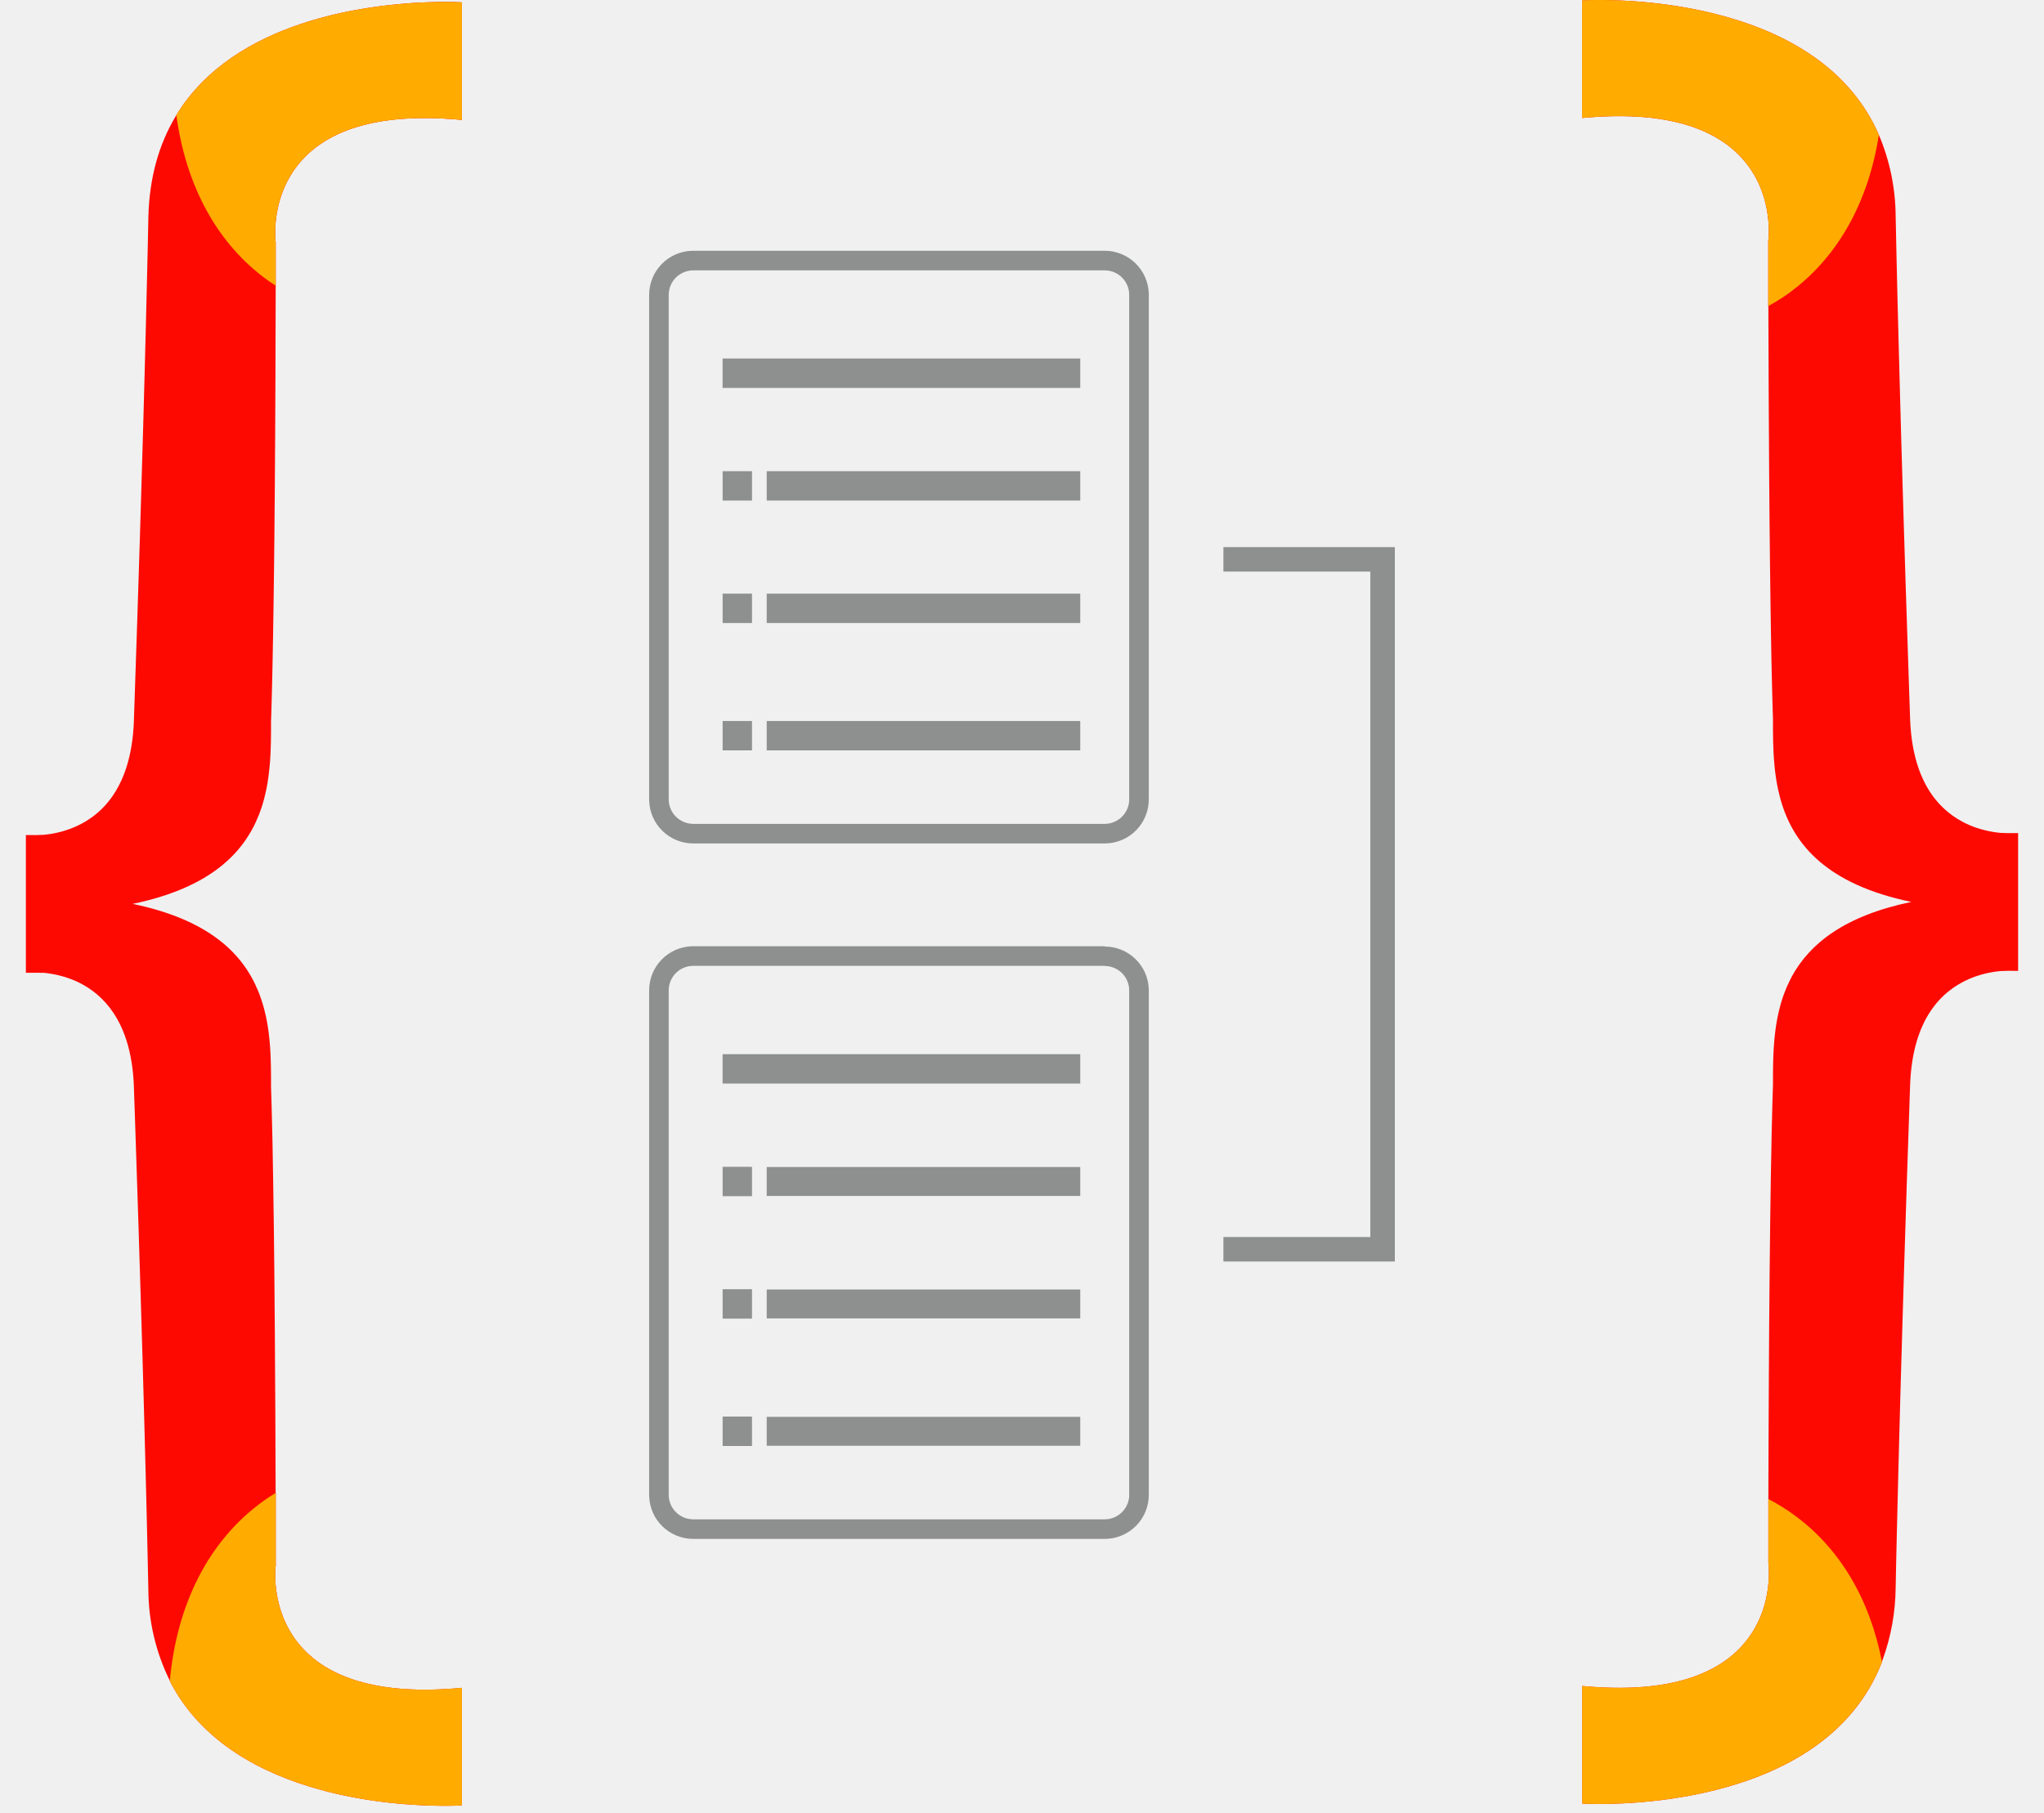
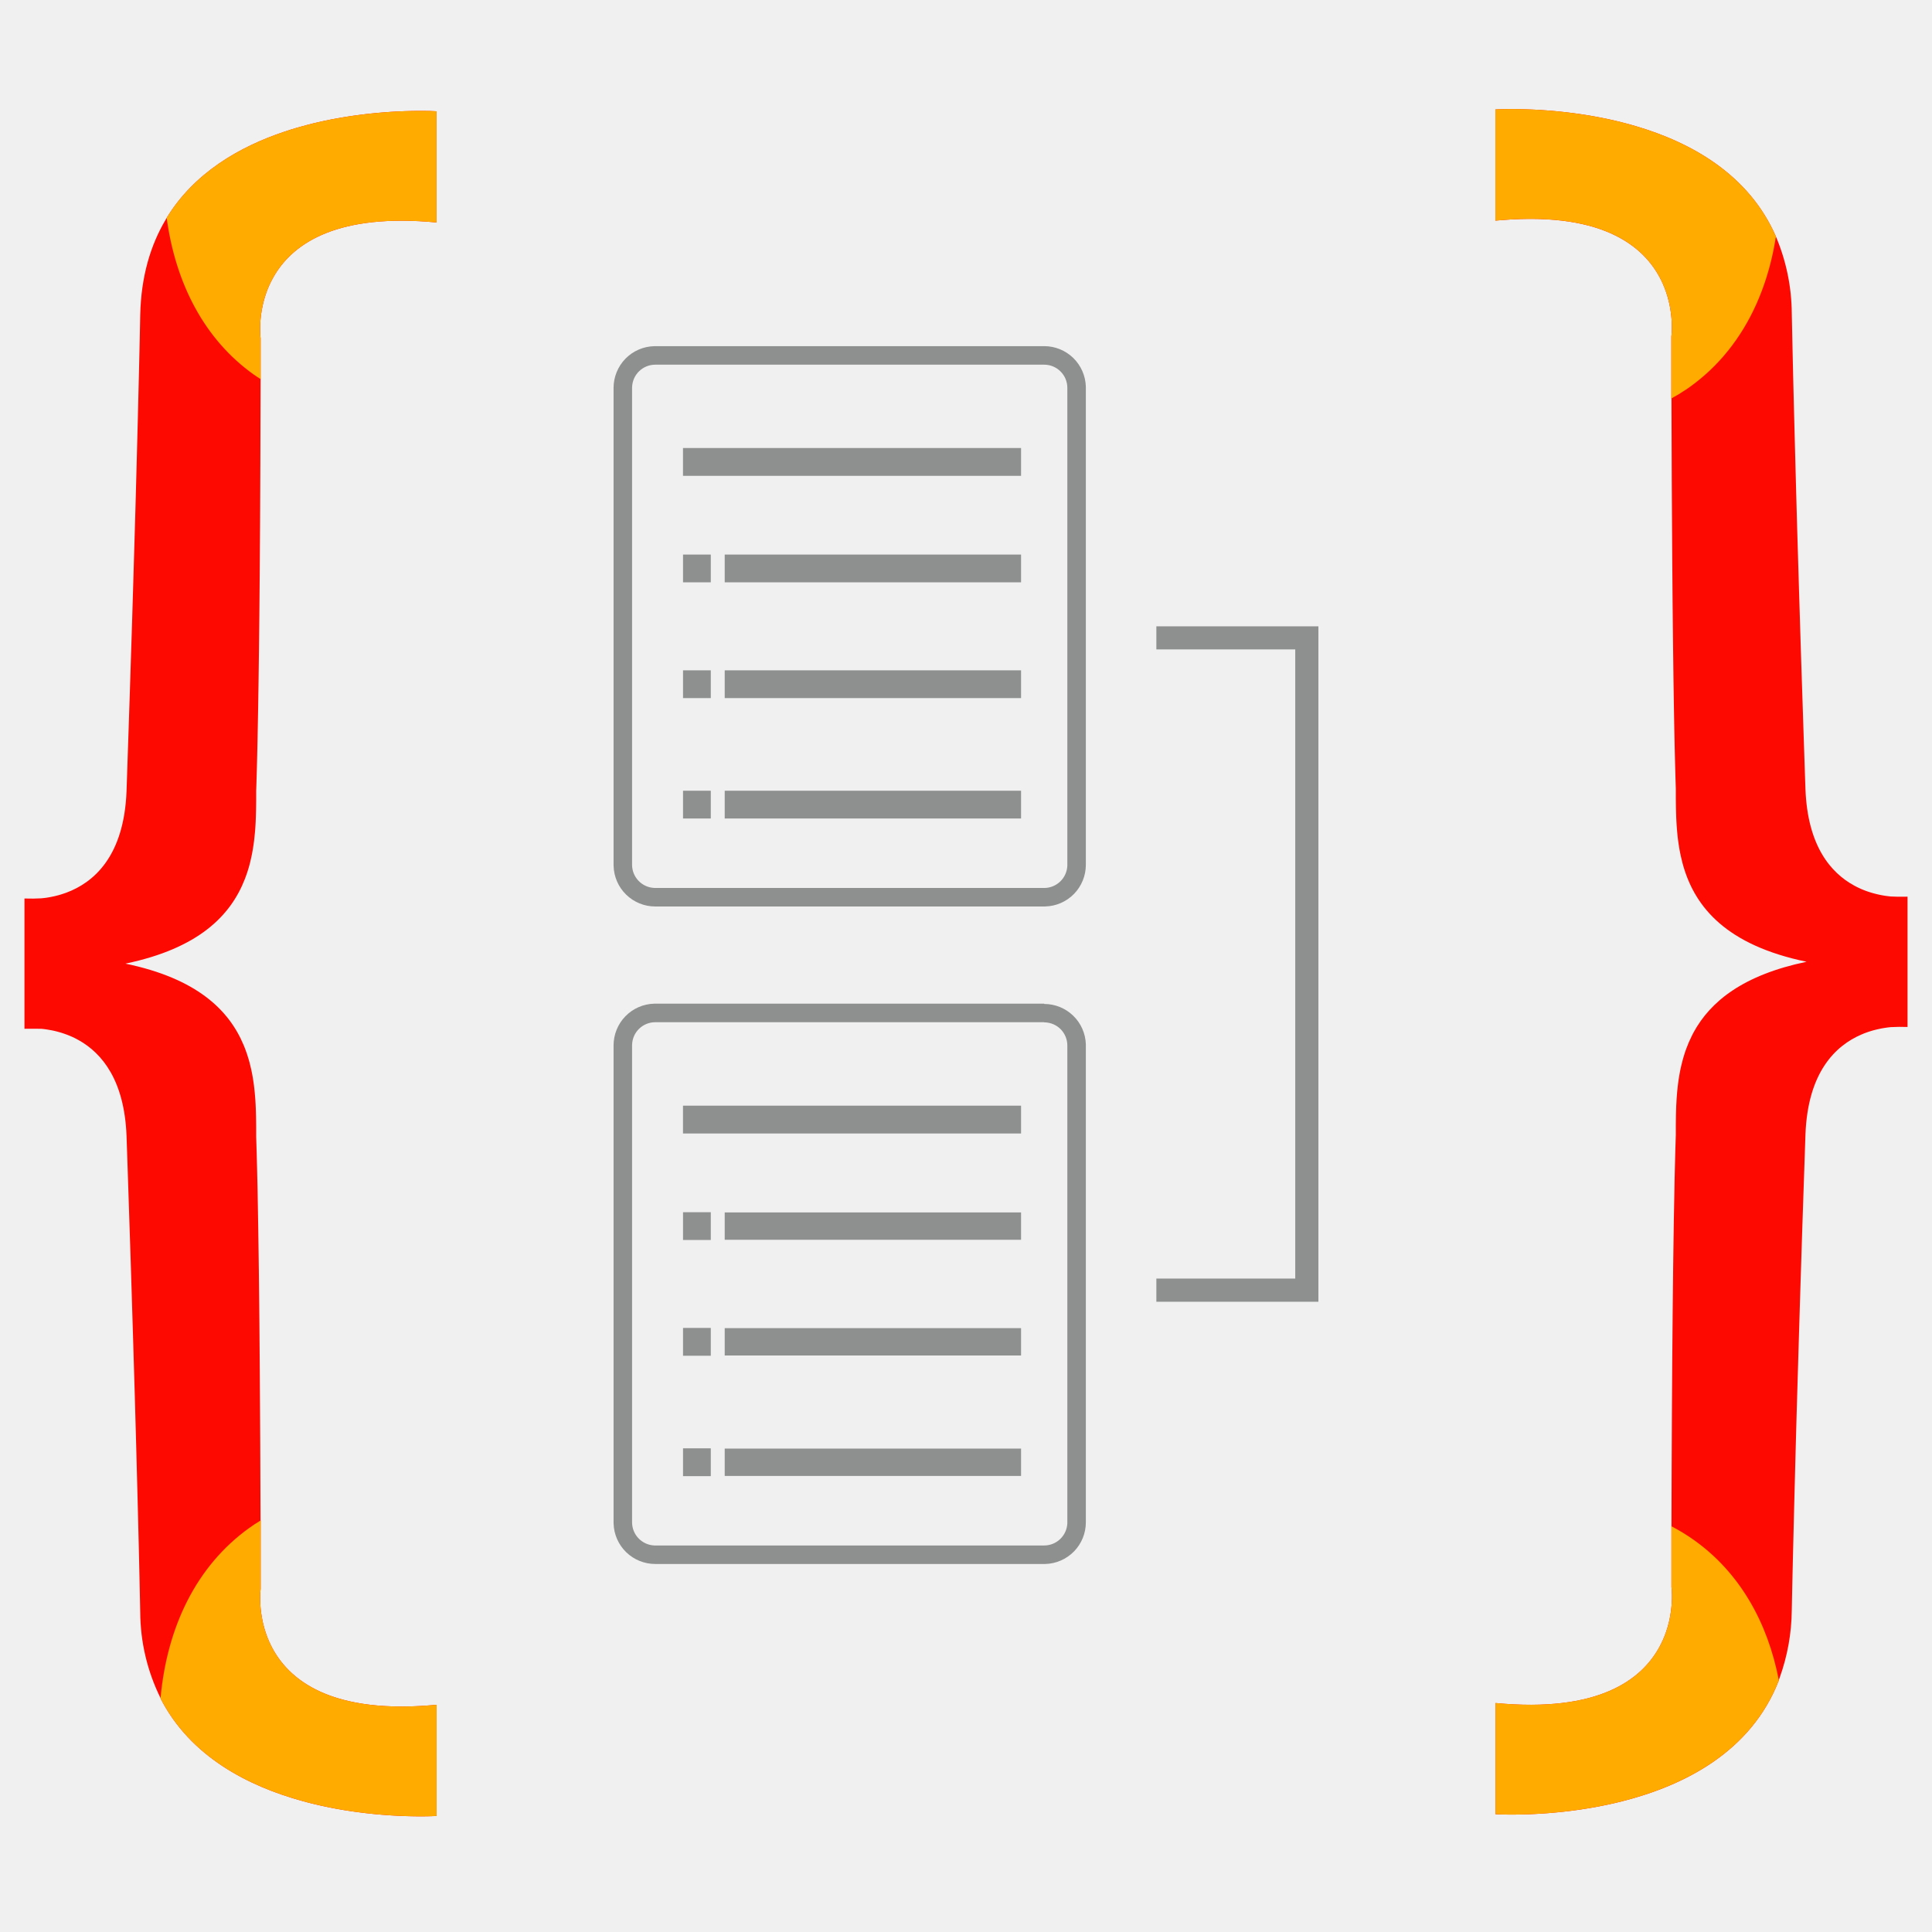
- <svg xmlns="http://www.w3.org/2000/svg" width="62" height="55" viewBox="0 0 62 55" fill="none">
+ <svg xmlns="http://www.w3.org/2000/svg" width="55" height="55" viewBox="0 0 62 55" fill="none">
  <g clip-path="url(#clip0_518_1328)">
    <path d="M33.509 7.608C33.858 7.608 34.193 7.745 34.443 7.988C34.692 8.232 34.837 8.563 34.846 8.912L34.846 8.946V24.252C34.846 24.601 34.71 24.936 34.467 25.186C34.223 25.436 33.892 25.581 33.543 25.589L33.509 25.59H21.028C20.679 25.59 20.344 25.454 20.094 25.21C19.844 24.967 19.7 24.635 19.691 24.286L19.69 24.252V8.946C19.691 8.597 19.827 8.262 20.07 8.012C20.314 7.762 20.645 7.618 20.994 7.609L21.028 7.608H33.509ZM33.509 8.203H21.028C20.835 8.203 20.651 8.278 20.512 8.411C20.373 8.545 20.292 8.727 20.285 8.919L20.284 8.946V24.252C20.284 24.445 20.359 24.63 20.493 24.768C20.627 24.907 20.809 24.988 21.001 24.995L21.028 24.996H33.509C33.702 24.996 33.886 24.921 34.025 24.787C34.163 24.654 34.245 24.471 34.252 24.279L34.252 24.252V8.946C34.252 8.749 34.174 8.56 34.034 8.421C33.895 8.281 33.706 8.203 33.509 8.203M22.81 21.875V22.766H21.919V21.875H22.81ZM32.767 21.875V22.766H23.257V21.875H32.767ZM22.81 18.011V18.902H21.919V18.011H22.81ZM32.767 18.011V18.902H23.257V18.011H32.767ZM22.81 14.296V15.187H21.919V14.296H22.81ZM32.767 14.296V15.187H23.257V14.296H32.767ZM32.767 10.878V11.77H21.918V10.878L32.767 10.878ZM33.509 28.709V28.718C33.856 28.718 34.19 28.853 34.44 29.095C34.689 29.336 34.835 29.665 34.846 30.012L34.846 30.046V45.353C34.846 45.702 34.71 46.037 34.467 46.286C34.223 46.536 33.892 46.681 33.543 46.69L33.509 46.69H21.028C20.68 46.69 20.346 46.555 20.096 46.313C19.847 46.071 19.701 45.741 19.691 45.394L19.69 45.353V30.046C19.691 29.697 19.827 29.362 20.07 29.113C20.314 28.863 20.645 28.718 20.994 28.709L21.028 28.709L33.509 28.709ZM33.509 29.304H21.028C20.835 29.304 20.651 29.378 20.512 29.512C20.373 29.645 20.292 29.827 20.285 30.019L20.284 30.046V45.353C20.284 45.545 20.359 45.73 20.493 45.869C20.627 46.007 20.809 46.089 21.001 46.096L21.028 46.096H33.509C33.701 46.096 33.885 46.022 34.023 45.889C34.162 45.756 34.244 45.575 34.252 45.384L34.252 45.358V30.051C34.252 29.858 34.177 29.674 34.044 29.535C33.91 29.397 33.728 29.316 33.536 29.309L33.509 29.308V29.304ZM22.81 42.979V43.871H21.919V42.979H22.81ZM32.767 42.986V43.864H23.257V42.986H32.767ZM22.81 39.115V40.007H21.919V39.115H22.81ZM32.767 39.122V40H23.257V39.122H32.767ZM22.81 35.401V36.292H21.919V35.401H22.81ZM32.767 35.408V36.285H23.257V35.408L32.767 35.408ZM32.767 31.983V32.875H21.918V31.983H32.767ZM37.109 16.599V17.341H41.566V37.531H37.109V38.274H42.309V16.599H41.566H37.109Z" fill="#8E8F8F" />
    <path d="M5.349 3.492C6.228 2.051 7.676 1.21 9.138 0.722L9.338 0.657L9.537 0.597C9.636 0.568 9.736 0.541 9.835 0.515L10.033 0.464C10.066 0.456 10.098 0.448 10.131 0.441L10.327 0.396L10.424 0.375L10.617 0.335L10.808 0.3L10.996 0.267L11.182 0.237L11.364 0.21L11.544 0.186L11.719 0.164L11.89 0.145L12.058 0.128L12.299 0.107L12.529 0.09L12.747 0.078L12.984 0.068L13.2 0.062L13.332 0.06L13.454 0.059H13.565L13.711 0.061L13.793 0.062L13.943 0.068L14.009 0.071V3.639C10.854 3.338 9.445 4.291 8.825 5.307L8.769 5.403C8.691 5.54 8.625 5.683 8.569 5.83L8.536 5.924C8.53 5.939 8.525 5.955 8.52 5.97L8.492 6.062L8.466 6.153L8.444 6.241C8.44 6.256 8.437 6.271 8.434 6.285L8.416 6.371L8.408 6.414L8.393 6.496L8.381 6.577L8.371 6.654L8.36 6.765L8.353 6.869L8.349 6.95L8.348 7.025V7.094L8.349 7.155L8.351 7.209L8.355 7.276L8.363 7.353V8.664L8.355 11.34L8.346 13.269L8.335 14.891L8.323 16.262L8.311 17.341L8.297 18.392L8.283 19.288L8.265 20.237L8.254 20.732L8.242 21.199L8.227 21.72L8.221 21.883L8.221 22.184L8.219 22.368L8.217 22.493L8.212 22.681L8.205 22.863L8.199 22.974L8.192 23.086L8.183 23.198L8.166 23.366L8.154 23.478L8.139 23.59L8.122 23.703L8.113 23.759L8.093 23.872L8.082 23.928L8.058 24.04L8.032 24.152L8.004 24.264C7.994 24.301 7.983 24.338 7.972 24.375L7.938 24.485L7.9 24.595L7.86 24.704C7.403 25.885 6.368 26.937 4.025 27.424C6.305 27.897 7.346 28.904 7.821 30.044L7.865 30.153C7.907 30.263 7.944 30.373 7.976 30.484L8.008 30.596C8.028 30.67 8.046 30.745 8.062 30.82L8.085 30.932L8.096 30.989L8.116 31.101L8.133 31.214L8.149 31.327L8.162 31.44L8.174 31.552L8.184 31.665L8.193 31.777L8.203 31.944L8.208 32.055L8.214 32.241L8.217 32.364L8.219 32.486L8.221 32.667L8.221 32.967L8.237 33.489L8.251 34.041L8.265 34.633L8.276 35.259L8.289 36.027L8.307 37.296L8.319 38.371L8.325 38.976L8.337 40.521L8.351 42.814L8.361 45.295L8.364 45.293V47.493L8.361 47.525L8.356 47.571L8.354 47.613L8.35 47.691L8.349 47.753V47.821L8.351 47.897L8.354 47.978L8.361 48.08L8.368 48.152L8.382 48.266L8.394 48.346L8.408 48.427L8.424 48.511L8.433 48.553L8.453 48.64L8.465 48.684L8.489 48.773L8.517 48.864C8.522 48.879 8.527 48.894 8.532 48.909L8.565 49.002C8.576 49.032 8.588 49.063 8.601 49.095L8.641 49.188C9.137 50.3 10.444 51.5 13.825 51.225L14.01 51.208V54.776L13.915 54.781L13.74 54.786L13.595 54.788H13.424L13.295 54.787L13.156 54.784L13.007 54.78L12.813 54.772L12.676 54.765L12.534 54.757L12.386 54.746L12.233 54.735L12.076 54.721L11.915 54.705L11.749 54.687L11.579 54.666L11.406 54.643L11.318 54.631L11.14 54.604L11.05 54.59L10.867 54.558L10.775 54.542L10.59 54.506L10.496 54.487L10.307 54.447L10.117 54.403C10.053 54.388 9.989 54.372 9.926 54.356L9.733 54.305C7.965 53.823 6.107 52.87 5.152 51.003C5.359 48.709 6.303 46.752 7.998 45.534C8.078 45.478 8.159 45.423 8.24 45.371L8.333 45.312C8.218 45.383 8.105 45.458 7.995 45.537C6.303 46.752 5.359 48.709 5.152 50.994C4.727 50.135 4.504 49.191 4.5 48.232L4.479 47.248L4.452 46.056L4.417 44.66L4.37 42.882L4.327 41.339L4.267 39.319L4.2 37.155L4.088 33.75L4.061 32.961C3.995 31.173 3.277 30.303 2.531 29.883L2.442 29.835L2.399 29.813L2.311 29.771C2.281 29.758 2.252 29.746 2.223 29.734L2.136 29.7C2.107 29.689 2.078 29.678 2.049 29.669L1.964 29.641C1.936 29.633 1.908 29.625 1.88 29.617L1.813 29.599L1.748 29.583L1.683 29.569L1.62 29.557L1.527 29.541L1.468 29.532L1.41 29.524L1.326 29.515L1.253 29.515L1.102 29.513C1.024 29.512 0.945 29.512 0.867 29.513L0.785 29.515V25.334C0.981 25.341 1.156 25.337 1.326 25.328L1.41 25.319L1.468 25.312L1.527 25.303L1.62 25.287L1.683 25.274L1.748 25.26L1.813 25.244L1.88 25.227L1.964 25.202L2.049 25.174L2.136 25.144C3.004 24.819 3.983 23.985 4.061 21.883L4.162 18.859L4.241 16.389L4.283 14.987L4.349 12.738L4.391 11.174L4.422 9.983L4.461 8.388L4.484 7.396L4.5 6.61C4.526 5.371 4.832 4.365 5.316 3.549L5.349 3.495L5.349 3.492ZM47.99 3.58V0.012L48.086 0.008L48.219 0.004L48.305 0.002L48.458 0H48.574L48.702 0.002L48.898 0.006L49.149 0.015L49.283 0.021L49.423 0.029L49.643 0.044L49.795 0.056L49.953 0.07L50.114 0.087L50.28 0.105L50.449 0.126L50.622 0.149L50.798 0.175L50.977 0.203L51.068 0.219L51.251 0.252L51.436 0.288L51.623 0.326L51.812 0.369L52.001 0.414C52.097 0.438 52.193 0.463 52.288 0.489L52.48 0.544C54.277 1.071 56.123 2.1 56.991 4.091C57.321 4.869 57.494 5.705 57.5 6.551L57.521 7.534L57.548 8.727L57.568 9.525L57.599 10.719L57.641 12.292L57.673 13.445L57.733 15.465L57.8 17.629L57.912 21.033L57.939 21.823C58.007 23.64 58.747 24.509 59.507 24.921L59.595 24.967L59.639 24.988L59.726 25.028L59.813 25.064C59.828 25.07 59.842 25.075 59.857 25.081L59.943 25.112L59.986 25.126L60.07 25.152L60.112 25.164L60.236 25.196L60.317 25.214L60.396 25.23L60.473 25.243L60.532 25.252L60.59 25.259L60.674 25.269C60.82 25.276 60.972 25.28 61.133 25.277L61.215 25.274V29.457C61.034 29.45 60.854 29.452 60.674 29.462L60.619 29.468L60.561 29.475L60.473 29.488L60.38 29.504L60.317 29.517L60.252 29.531L60.187 29.547L60.12 29.564L60.078 29.576L59.993 29.602L59.95 29.616L59.864 29.647L59.821 29.663L59.733 29.7C58.901 30.058 58.013 30.91 57.939 32.908L57.837 35.93L57.759 38.401L57.717 39.803L57.651 42.051L57.609 43.615L57.578 44.807L57.539 46.402L57.516 47.393L57.5 48.179C57.493 48.914 57.362 49.643 57.113 50.335L57.084 50.416L57.085 50.424C56.196 52.722 54.043 53.802 52.056 54.305L51.861 54.352L51.764 54.375L51.572 54.417L51.476 54.437L51.286 54.474L51.192 54.492L51.006 54.524L50.913 54.539L50.731 54.568L50.552 54.593L50.377 54.616L50.205 54.636L50.038 54.654L49.874 54.669L49.638 54.689L49.487 54.699L49.271 54.712L49.068 54.721L48.821 54.728L48.679 54.731L48.55 54.732H48.432L48.327 54.731L48.235 54.729L48.124 54.726L48.027 54.722L47.993 54.72V51.152C51.297 51.467 52.685 50.407 53.26 49.34L53.309 49.245C53.325 49.213 53.34 49.181 53.354 49.15L53.396 49.055C53.409 49.023 53.421 48.992 53.433 48.96L53.467 48.867L53.497 48.774L53.511 48.729L53.536 48.638L53.559 48.549L53.578 48.462L53.595 48.377L53.609 48.294L53.621 48.214L53.631 48.136L53.642 48.025L53.647 47.956L53.653 47.841L53.655 47.766V47.697L53.653 47.635L53.651 47.581L53.649 47.535L53.643 47.468L53.639 47.437V45.48L53.645 43.659L53.654 41.779L53.664 40.195L53.678 38.578L53.694 37.126L53.706 36.282L53.716 35.603L53.731 34.824L53.74 34.33L53.752 33.861L53.763 33.418L53.779 32.907L53.779 32.607L53.781 32.425L53.783 32.301L53.786 32.177L53.792 31.989L53.799 31.863L53.805 31.751L53.814 31.638L53.823 31.525L53.835 31.412L53.848 31.299L53.863 31.185L53.871 31.128L53.89 31.015L53.91 30.901L53.933 30.788L53.959 30.675C53.99 30.543 54.026 30.412 54.069 30.282L54.108 30.171C54.161 30.024 54.223 29.879 54.295 29.736L54.35 29.629C54.89 28.638 55.938 27.788 57.975 27.364C55.406 26.831 54.41 25.621 54.023 24.305L53.992 24.193C53.972 24.119 53.954 24.044 53.938 23.969L53.915 23.857L53.904 23.801L53.884 23.688L53.867 23.575L53.851 23.462L53.837 23.349L53.826 23.237L53.816 23.125L53.807 23.012L53.797 22.845L53.792 22.734L53.786 22.548L53.783 22.425L53.781 22.304L53.779 22.123L53.779 21.823L53.768 21.474L53.756 21.031L53.742 20.46L53.729 19.853L53.718 19.213L53.704 18.319L53.688 17.034L53.675 15.832L53.664 14.441L53.649 11.966L53.639 9.285C53.843 9.173 54.039 9.05 54.229 8.917C55.174 8.24 55.886 7.327 56.366 6.253L56.399 6.178C55.918 7.285 55.195 8.224 54.225 8.918C54.067 9.029 53.904 9.133 53.737 9.229L53.636 9.286V7.295L53.639 7.264L53.644 7.217L53.646 7.175L53.65 7.097L53.651 7.036V6.967L53.649 6.892L53.646 6.81L53.642 6.743L53.632 6.636L53.618 6.522L53.606 6.443L53.593 6.361L53.576 6.278L53.567 6.235L53.547 6.148L53.535 6.104L53.511 6.015L53.483 5.925C53.478 5.91 53.473 5.894 53.468 5.879L53.435 5.787C53.423 5.756 53.411 5.725 53.399 5.694L53.359 5.6C52.863 4.489 51.556 3.289 48.175 3.564L47.99 3.58Z" fill="#FE0902" />
    <path d="M8.143 8.52C8.179 8.545 8.215 8.57 8.252 8.594L8.363 8.665V7.354L8.359 7.323L8.355 7.276L8.352 7.234L8.349 7.155L8.348 7.094V7.025L8.349 6.95L8.353 6.869L8.357 6.8L8.363 6.729L8.371 6.654L8.381 6.577L8.393 6.496L8.407 6.414L8.424 6.329L8.434 6.285L8.454 6.197L8.478 6.108L8.492 6.062L8.52 5.97L8.536 5.924L8.569 5.83C8.623 5.69 8.688 5.546 8.769 5.403L8.825 5.307C9.445 4.291 10.853 3.338 14.009 3.639V0.071L13.943 0.068L13.83 0.063L13.754 0.061L13.565 0.059H13.454L13.332 0.06L13.13 0.063L12.946 0.069L12.747 0.078L12.529 0.091L12.299 0.107L12.139 0.121L11.89 0.145L11.719 0.164L11.544 0.186L11.364 0.21L11.182 0.237L10.996 0.267L10.808 0.3L10.617 0.335L10.424 0.375L10.327 0.396L10.131 0.441C10.098 0.448 10.066 0.456 10.033 0.464L9.835 0.515C9.736 0.541 9.636 0.568 9.537 0.597L9.338 0.657L9.138 0.722C7.675 1.21 6.228 2.051 5.349 3.492C5.633 5.597 6.561 7.392 8.143 8.52ZM14.01 54.776V51.208C10.559 51.537 9.198 50.366 8.671 49.253L8.628 49.158C8.608 49.111 8.588 49.064 8.57 49.017L8.537 48.923L8.521 48.877L8.493 48.785L8.467 48.694L8.445 48.605L8.425 48.518L8.409 48.433L8.394 48.351L8.382 48.27L8.373 48.193L8.361 48.082L8.354 47.978L8.351 47.897L8.349 47.821V47.753L8.35 47.692L8.352 47.637L8.355 47.591L8.361 47.525L8.364 47.491V45.293C8.24 45.369 8.118 45.45 7.998 45.534C6.303 46.752 5.359 48.709 5.152 51.004C6.107 52.87 7.965 53.823 9.733 54.305L9.926 54.356C9.989 54.372 10.053 54.388 10.117 54.403L10.307 54.447L10.496 54.487L10.682 54.524L10.775 54.542L10.959 54.574L11.05 54.589L11.229 54.618L11.318 54.631L11.493 54.655L11.579 54.666L11.749 54.687L11.915 54.705L12.076 54.721L12.233 54.735L12.386 54.746L12.534 54.757L12.676 54.765L12.879 54.775L13.007 54.78L13.156 54.784L13.295 54.787L13.424 54.788L13.595 54.788L13.74 54.786L13.855 54.783L14.01 54.776ZM56.991 4.091C56.068 1.973 54.038 0.944 52.138 0.449L51.949 0.401L51.761 0.357L51.667 0.336L51.481 0.296L51.388 0.278L51.205 0.243L51.024 0.211L50.846 0.182L50.67 0.156L50.498 0.132L50.329 0.111L50.163 0.092L50.001 0.075L49.844 0.06L49.616 0.042L49.399 0.027L49.194 0.016L49.002 0.008L48.882 0.005L48.737 0.002L48.602 0H48.48L48.37 0.001L48.273 0.002L48.152 0.005L48.063 0.008L47.99 0.012V3.58C51.441 3.251 52.802 4.422 53.329 5.535L53.372 5.63C53.392 5.677 53.412 5.724 53.43 5.772L53.463 5.865C53.468 5.881 53.474 5.896 53.479 5.912L53.507 6.003L53.533 6.094L53.555 6.183L53.575 6.27L53.591 6.355L53.606 6.438L53.617 6.518L53.627 6.596L53.639 6.707L53.646 6.81L53.649 6.892L53.651 6.967V7.035L53.65 7.097L53.648 7.151L53.644 7.217L53.636 7.295V9.286C53.839 9.174 54.035 9.051 54.225 8.918C55.759 7.82 56.678 6.106 56.991 4.091ZM54.377 45.933C54.142 45.765 53.895 45.614 53.639 45.48V47.437L53.643 47.468L53.647 47.515L53.65 47.557L53.653 47.635L53.654 47.697V47.765L53.653 47.84L53.647 47.955L53.642 48.025L53.631 48.136L53.621 48.214L53.609 48.294L53.595 48.377L53.578 48.462L53.559 48.549L53.536 48.638L53.511 48.728L53.497 48.774L53.467 48.867L53.433 48.96C53.421 48.991 53.409 49.023 53.396 49.055L53.355 49.149C53.34 49.181 53.325 49.213 53.309 49.245L53.26 49.34C52.685 50.407 51.297 51.466 47.993 51.152V54.72L48.046 54.722L48.198 54.728L48.385 54.731L48.498 54.732L48.692 54.731L48.835 54.728L48.99 54.724L49.181 54.716L49.386 54.705L49.529 54.696L49.753 54.68L49.908 54.666L50.068 54.65L50.231 54.633L50.399 54.613L50.57 54.59L50.744 54.565L50.921 54.538C50.951 54.533 50.981 54.528 51.011 54.523L51.192 54.492L51.376 54.457L51.468 54.438L51.654 54.399L51.748 54.379L51.937 54.334C53.957 53.844 56.178 52.767 57.085 50.423C56.726 48.551 55.822 46.967 54.377 45.933Z" fill="#FFAB00" />
  </g>
  <defs>
    <clipPath id="clip0_518_1328">
      <rect width="60.43" height="55" fill="white" transform="translate(0.784912)" />
    </clipPath>
  </defs>
</svg>
